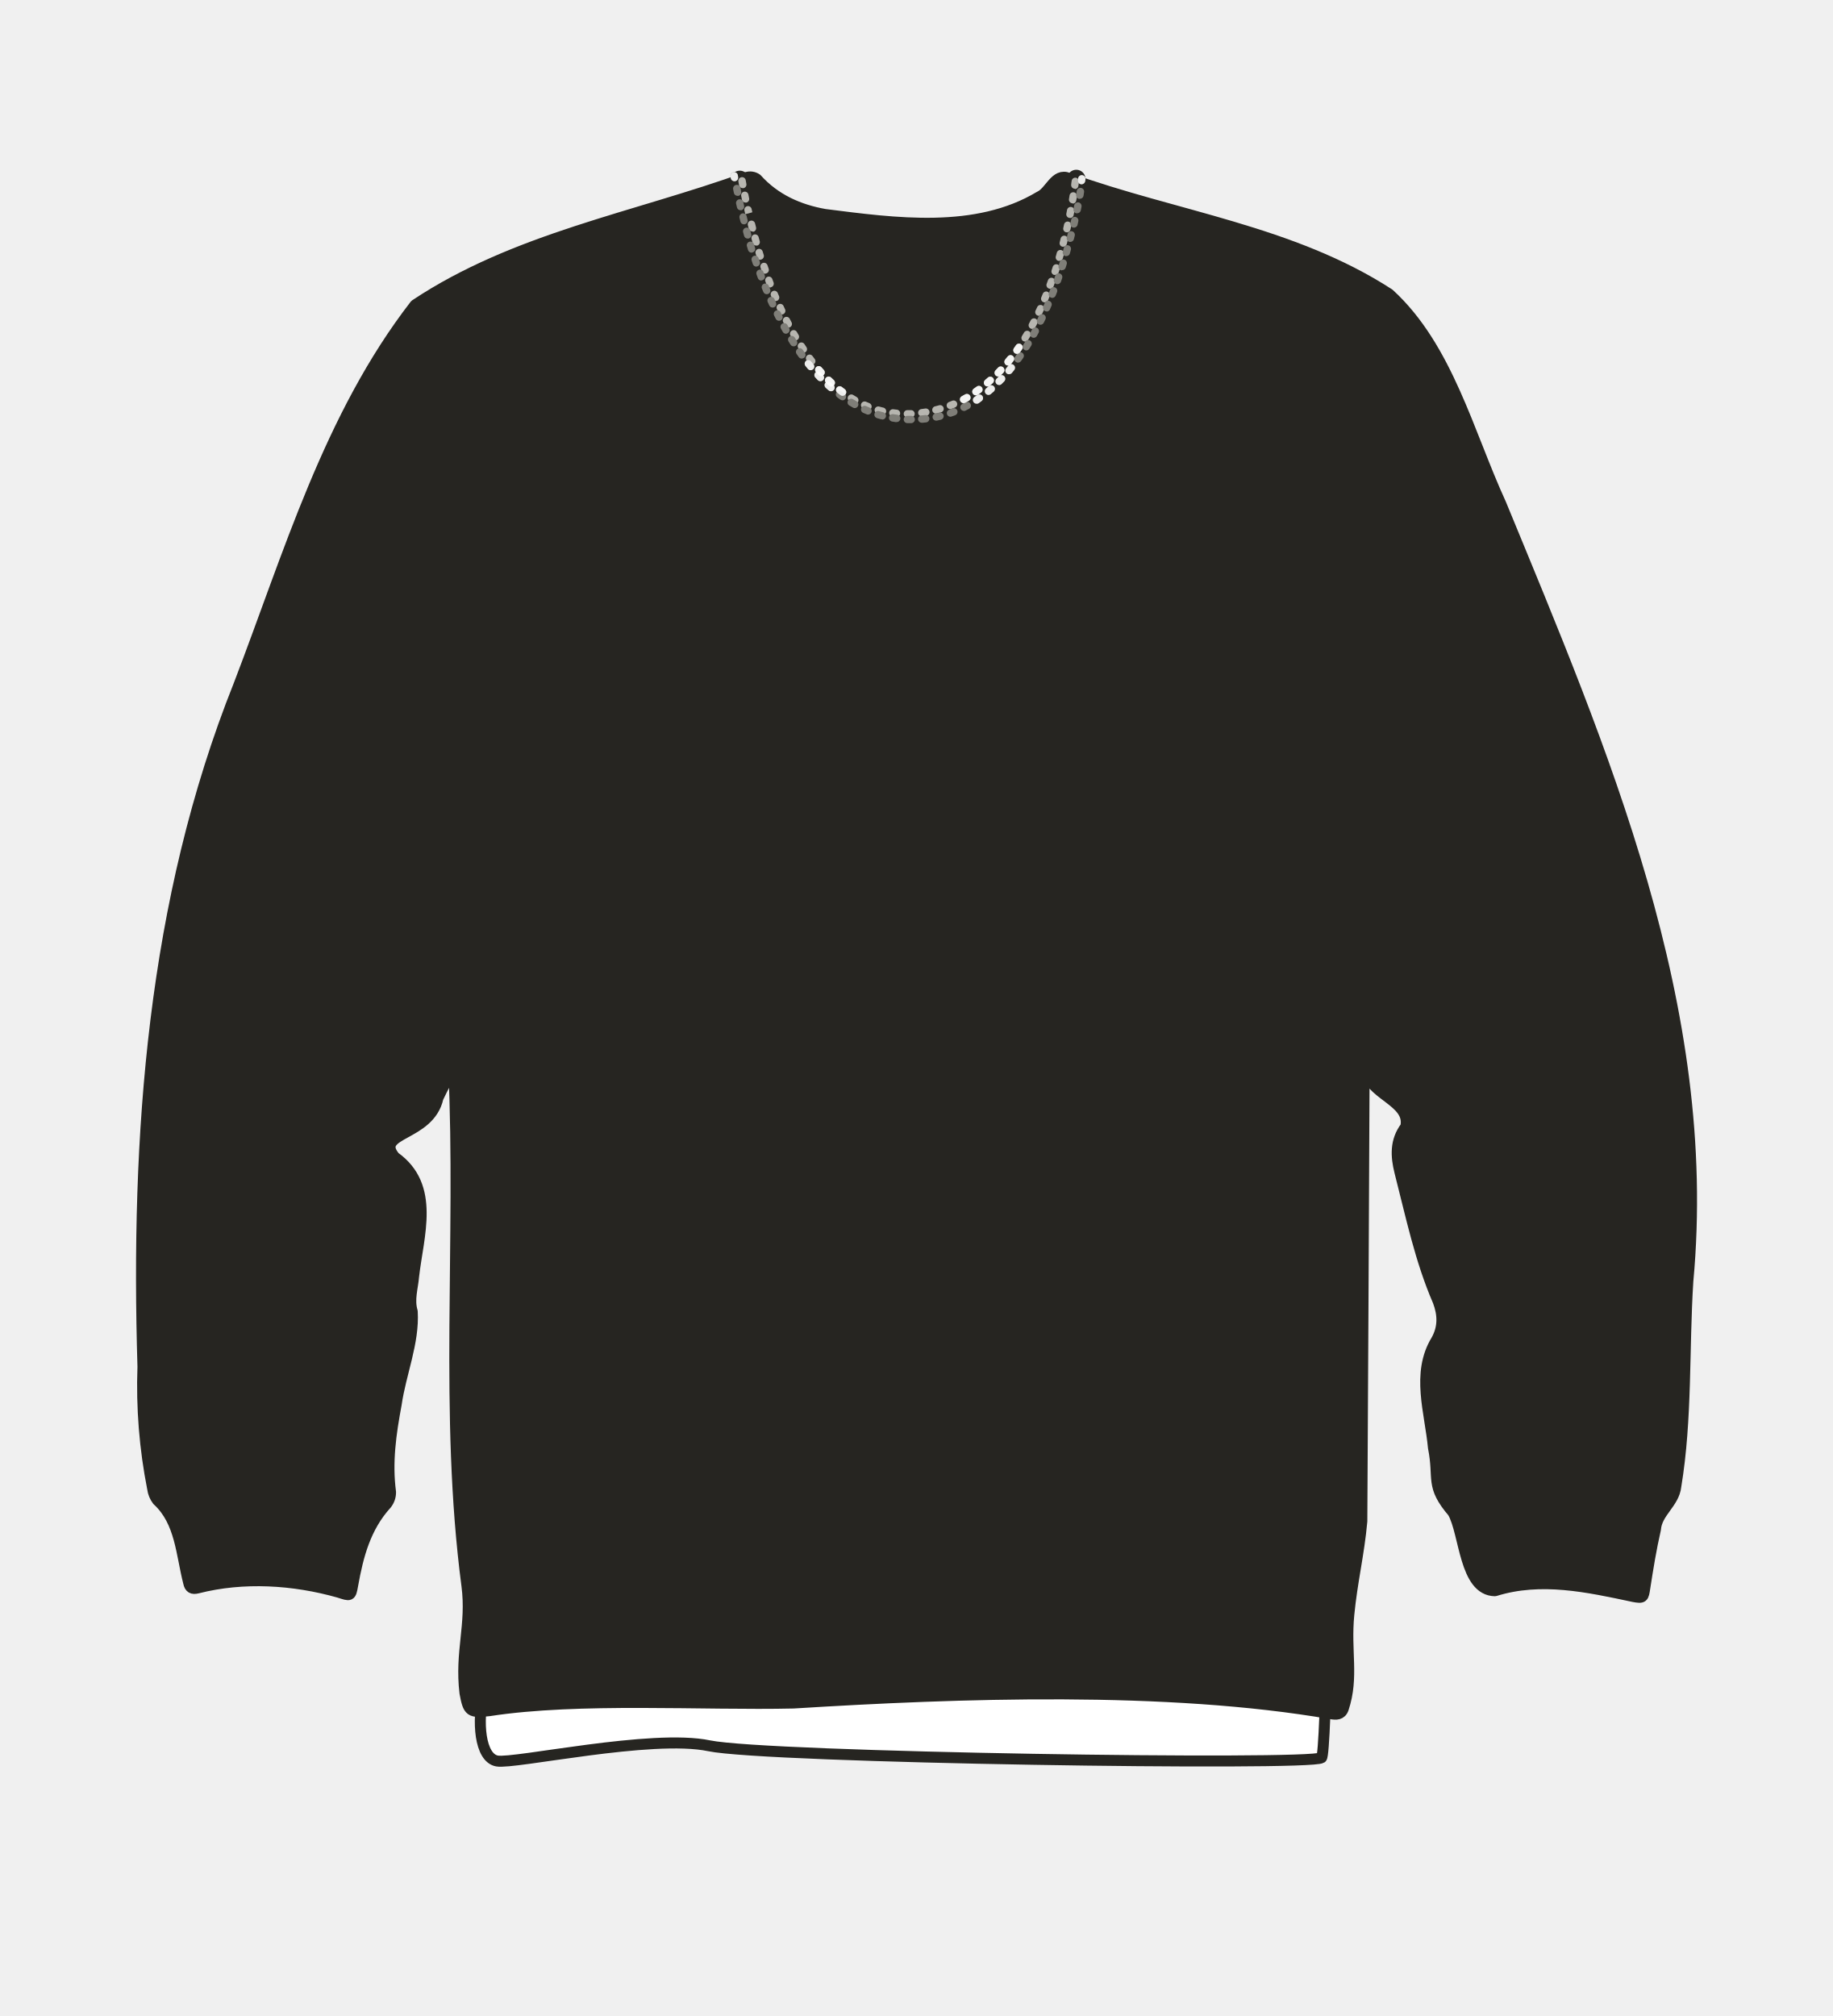
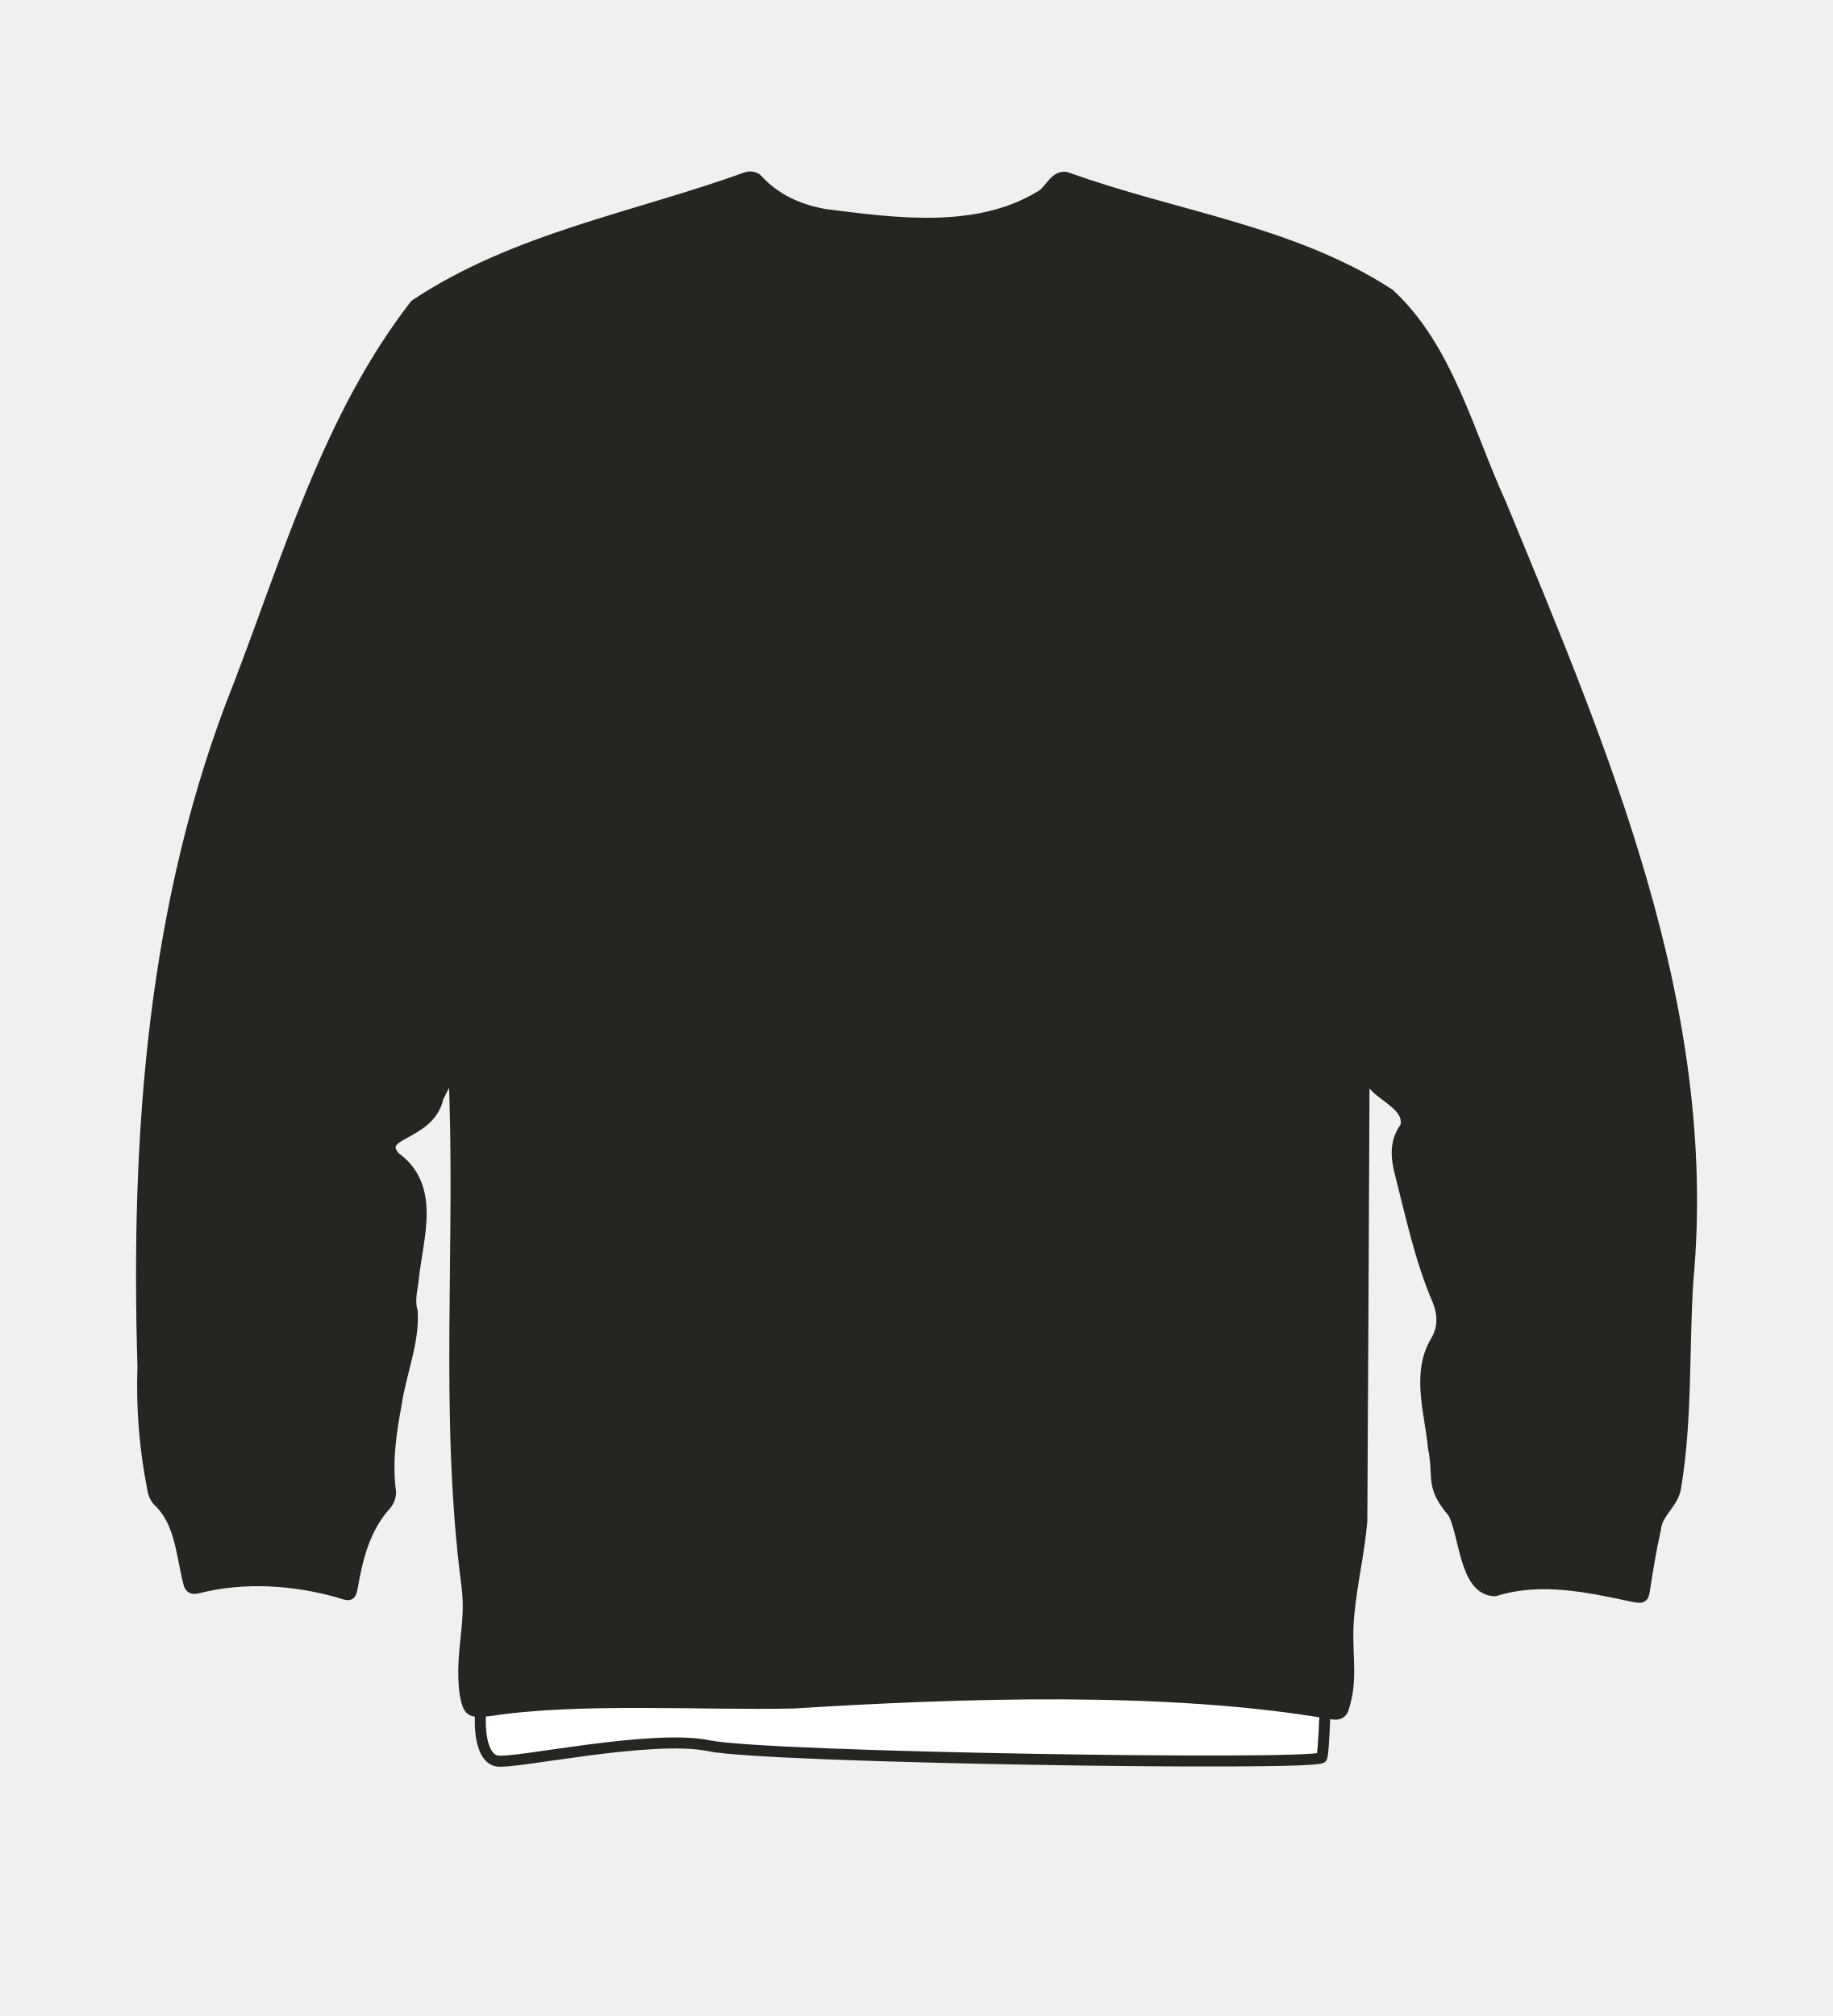
<svg xmlns="http://www.w3.org/2000/svg" width="500" height="550" viewBox="0 0 500 550">
  <path d="M132.6 437.61c-.17 14.33-.39 23.18-.65 24.29-1.82 7.64-1.09 17.65 3.64 18.53s42.22-7.43 57.87-4.15 163.78 5.46 167.06 3.27c.64-.43 1.23-16.47 1.75-41.94z" fill="#fff" stroke="#262521" stroke-linecap="round" stroke-linejoin="round" stroke-width="3" />
  <path d="M372.14 291.56q-.27 61.72-.62 123.46c-.81 9-2.68 16.41-3.55 25.44-1 10.07 1.34 17.05-1.5 25.64-.59 1.76-2 1.66-3.35 1.43-44.59-7.74-101.66-5.72-146.65-2.92-24.6.57-58.62-1.68-83 2.09-5.23.59-5.68.27-6.62-4.83-1.35-11.26 1.94-18.53.53-29.31-6.15-46.82-1.39-94.37-3.6-141.53-1.42 2.83-2.94 5.6-4.29 8.46-2.37 10.67-17.5 9.3-11.81 16.18 11.11 7.95 6.41 21.38 5.15 32.56-.25 3.15-1.35 6.27-.37 9.58.51 8.44-3.19 16.94-4.38 25.31-1.5 8-2.61 15.83-1.54 23.93a5.1 5.1 0 01-1.13 3.3c-5.71 6.28-7.75 14-9.19 22.06-.57 3.18-.61 3-3.74 2-12.38-3.52-26.09-4.38-38.6-1.18-1.39.34-2.11 0-2.41-1.47-2-7.76-2.18-16.67-8.49-22.43a6.62 6.62 0 01-1.33-3.22A144.41 144.41 0 0139 372.86c-1.91-63 2.6-126.93 26.19-186 13.61-35.43 24.56-73.32 48.07-103.67 27.32-18.2 60-23.76 90.46-34.78a3.16 3.16 0 012.72.43c5 5.55 11.46 8.41 18.56 9.67 19.19 2.43 41.29 5.55 58.65-4.88 2.85-1.27 4.2-6.53 7.87-5 29.12 10.49 61 14.41 87.44 31.58 15.94 14.59 21.63 38 30.45 57.21 27.81 67.48 58 137.39 51.05 212.08-1.19 18.65-.23 37.45-3.28 55.95-.49 4.66-5.21 7.1-5.56 11.78-1.22 5.28-2.08 10.65-2.91 16-.4 2.6-.41 2.83-3.08 2.33-12.48-2.66-25.26-5.49-37.8-1.58-8.34-.15-8.13-15.56-11.44-21.4-6.28-7.37-3.61-9-5.33-17.64-.9-9.7-4.68-20.27.79-29.26 2-3.53 1.86-7.05.51-10.66-4.9-11.28-7.4-23.41-10.45-35.29-1.07-4.3-1.31-8.49 1.61-12.34 1.51-7.23-10.43-8.68-10.93-15.93z" fill="#262521" stroke="#262521" stroke-linecap="round" stroke-linejoin="round" stroke-width="3" />
-   <path d="M201.83 49.06s7.71 64.75 46.53 64.75 45.26-65 45.26-65" fill="none" stroke="#262521" stroke-linecap="round" stroke-linejoin="round" stroke-width="5" stroke-dasharray="1 3" />
-   <path d="M247.54 113.89a1 1 0 010-2h1a1 1 0 011 1 1 1 0 01-1 1h-1zm-3-.12h-.09c-.34 0-.69-.07-1-.12a1 1 0 01.26-2l.95.11a1 1 0 01.91 1.08 1 1 0 01-1.03.93zm7-.18a1 1 0 01-.13-2l1-.14a1 1 0 01.32 2c-.34.06-.67.11-1 .15zm-10.9-.47a1 1 0 01-.24 0c-.34-.08-.67-.16-1-.26a1 1 0 11.54-1.92l.93.24a1 1 0 01-.23 2zm14.81-.29a1 1 0 01-.24-2l.93-.25a1 1 0 11.55 1.92l-1 .27a1 1 0 01-.26.06zm-18.61-.92a1 1 0 01-.37-.07l-1-.4a1 1 0 11.81-1.83l.89.37a1 1 0 01-.37 1.93zm22.41-.3a1 1 0 01-.93-.64 1 1 0 01.57-1.29l.9-.36a1 1 0 01.78 1.84l-1 .39a1.13 1.13 0 01-.34.06zm-26-1.43a1 1 0 01-.5-.13l-.88-.52a1 1 0 111-1.71c.27.17.55.33.83.49a1 1 0 01-.49 1.87zm29.62-.23a1 1 0 01-.47-1.88l.85-.47a1 1 0 111 1.73c-.3.18-.6.34-.9.5a1 1 0 01-.49.17zm-33-2a1 1 0 01-.6-.2l-.81-.62a1 1 0 01-.17-1.41 1 1 0 011.4-.16l.77.59a1 1 0 01.21 1.4 1 1 0 01-.77.45zm36.38-.13a1 1 0 01-.83-.43 1 1 0 01.26-1.39c.27-.18.53-.37.79-.56a1 1 0 111.18 1.62l-.84.59a1 1 0 01-.53.22zm-39.45-2.42a1 1 0 01-.68-.27l-.75-.7a1 1 0 011.39-1.44l.71.67a1 1 0 01.06 1.42 1 1 0 01-.7.37zm42.61 0a1 1 0 01-.65-1.76l.73-.64a1 1 0 011.34 1.49l-.77.67a1 1 0 01-.62.28zm2.9-2.73a1 1 0 01-.69-.28 1 1 0 010-1.41l.67-.71a1 1 0 011.41-.06 1 1 0 01.06 1.42c-.24.25-.47.5-.71.74a1 1 0 01-.71.34zM224 102.6a1 1 0 01-.74-.33c-.23-.25-.46-.5-.68-.76a1 1 0 011.51-1.31l.65.73a1 1 0 01-.07 1.42 1 1 0 01-.67.25zm51-2.87a1 1 0 01-.63-.23 1 1 0 01-.14-1.41l.62-.76a1 1 0 111.56 1.24l-.63.79a1 1 0 01-.78.37zm-53.54-.2a1 1 0 01-.79-.39l-.62-.81a1 1 0 011.61-1.2c.19.27.39.53.59.79a1 1 0 01-.18 1.4 1 1 0 01-.61.21zm56-3a1 1 0 01-.58-.18 1 1 0 01-.28-1.35l.56-.81a1 1 0 011.66 1.13l-.58.83a1 1 0 01-.82.4zm-58.29-.27a1 1 0 01-.83-.45c-.19-.28-.38-.56-.56-.84a1 1 0 111.68-1.09c.17.27.36.55.54.82a1 1 0 01-.28 1.39 1 1 0 01-.59.19zm60.48-3.07a1.13 1.13 0 01-.52-.14 1 1 0 01-.33-1.38l.51-.85a1 1 0 111.72 1l-.52.86a1 1 0 01-.9.53zm-62.65-.3a1 1 0 01-.87-.5l-.5-.87a1 1 0 011.73-1l.5.85a1 1 0 01-.36 1.37 1 1 0 01-.5.15zm64.61-3.15a1 1 0 01-.88-1.48l.46-.87a1 1 0 011.35-.43 1 1 0 01.42 1.35c-.15.3-.31.6-.47.9a1 1 0 01-.88.53zm-66.56-.35a1 1 0 01-.88-.54c-.16-.29-.31-.59-.47-.9a1 1 0 111.78-.9c.15.29.3.58.46.87a1 1 0 01-.89 1.47zm68.36-3.23a.9.9 0 01-.42-.1 1 1 0 01-.48-1.33l.42-.9a1 1 0 111.81.84l-.42.92a1 1 0 01-.91.57zm-70.14-.36a1 1 0 01-.9-.57c-.15-.31-.29-.62-.43-.92a1 1 0 111.82-.83c.13.3.27.6.41.89a1 1 0 01-.47 1.33 1 1 0 01-.43.1zM285 82.5a.84.84 0 01-.38-.08 1 1 0 01-.54-1.31l.38-.91a1 1 0 111.85.75l-.38.94a1 1 0 01-.93.61zm-73.4-.35a1 1 0 01-.92-.61l-.39-.93a1 1 0 011.84-.76l.39.91a1 1 0 01-.53 1.31 1.09 1.09 0 01-.35.08zm74.87-3.37a.91.91 0 01-.35-.07 1 1 0 01-.58-1.28l.34-.93a1 1 0 111.88.67c-.11.32-.23.64-.35 1a1 1 0 01-.9.61zm-76.37-.34a1 1 0 01-.94-.64l-.35-1a1 1 0 01.58-1.28 1 1 0 011.29.58l.35.93a1 1 0 01-.57 1.29.92.92 0 01-.32.12zM287.84 75a1.12 1.12 0 01-.31 0 1 1 0 01-.64-1.27c.11-.31.21-.63.31-.94a1 1 0 111.91.61c-.11.32-.21.64-.32 1a1 1 0 01-.95.6zm-79.08-.32a1 1 0 01-.95-.67l-.33-1a1 1 0 111.9-.64l.32.94a1 1 0 01-.61 1.27 1 1 0 01-.33.1zM289 71.17a1 1 0 01-.29 0 1 1 0 01-.67-1.24l.27-1a1 1 0 011.93.54l-.28 1a1 1 0 01-.96.7zm-81.55-.29a1 1 0 01-1-.7l-.31-1a1 1 0 01.66-1.25 1 1 0 011.25.65l.3.95a1 1 0 01-.65 1.26 1 1 0 01-.21.09zm82.62-3.57a1.15 1.15 0 01-.26 0 1 1 0 01-.71-1.22l.24-1a1 1 0 111.94.48c-.08.33-.16.65-.25 1a1 1 0 01-.92.74zM206.33 67a1 1 0 01-1-.72l-.28-1a1 1 0 111.92-.54l.28 1a1 1 0 01-.65 1.26.84.84 0 01-.27 0zm84.73-3.63a.9.9 0 01-.23 0 1 1 0 01-.75-1.2l.22-1a1 1 0 011.95.43l-.22 1a1 1 0 01-.97.81zm-85.8-.23a1 1 0 01-1-.75l-.25-1A1 1 0 11206 61l.25 1a1 1 0 01-.71 1.22.78.78 0 01-.28-.04zm86.63-3.69a.62.62 0 01-.19 0 1 1 0 01-.79-1.17l.19-1a1 1 0 012 .38l-.2 1a1 1 0 01-1.01.83zm-88.57-1l-.23-1a1 1 0 01.75-1.2 1 1 0 011.2.75l.21.91-1 .29zm89.3-3h-.17a1 1 0 01-.82-1.15c.06-.34.11-.66.16-1a1 1 0 012 .32c0 .32-.11.65-.17 1a1 1 0 01-1 .93zm-89.21-.18a1 1 0 01-1-.79l-.2-1a1 1 0 01.77-1.18 1 1 0 011.19.78l.2 1a1 1 0 01-.77 1.19zm89.81-3.79h-.13a1 1 0 01-.86-1.13c0-.35.09-.68.13-1a1 1 0 011.12-.87 1 1 0 01.87 1.12c0 .3-.09.64-.14 1a1 1 0 01-.99.98zm-90.6-.15a1 1 0 01-1-.81l-.18-1a1 1 0 112-.35l.18 1a1 1 0 01-.81 1.17z" fill="#b7b6b0" />
-   <path d="M200.37 49.45a1 1 0 01-1-.84l-.08-.5a1 1 0 012-.29l.07.47a1 1 0 01-.83 1.15zM248.5 115.44h-1a1 1 0 11.08-2h1a1 1 0 010 2zm3-.11a1 1 0 01-.08-2l1-.09a1 1 0 11.23 2l-1 .1zm-7-.17h-.13l-1-.16a1 1 0 01.33-2l1 .14a1 1 0 01-.14 2zm10.93-.39a1 1 0 01-1-.8 1 1 0 01.78-1.18l.94-.21a1 1 0 11.47 1.94l-1 .23zm-14.84-.39a.78.78 0 01-.26 0c-.33-.08-.66-.18-1-.28a1 1 0 11.57-1.91l.93.26a1 1 0 01-.25 2zm18.69-.68a1 1 0 01-.33-1.94l.91-.34a1 1 0 01.72 1.87l-1 .35a1 1 0 01-.29.06zm-22.48-.59a1.08 1.08 0 01-.38-.08l-.94-.4a1 1 0 11.81-1.83l.89.38a1 1 0 01-.38 1.93zm26.15-1a1 1 0 01-.44-1.89l.85-.45a1 1 0 111 1.76l-.92.48a1 1 0 01-.44.13zm-29.75-.77a1 1 0 01-.48-.12c-.3-.17-.6-.34-.89-.52a1 1 0 111-1.71l.84.48a1 1 0 01-.49 1.87zm33.21-1.23a1 1 0 01-.55-1.84c.27-.17.53-.36.8-.54a1 1 0 011.15 1.63l-.81.64a1 1 0 01-.58.14zm-36.58-.91a1 1 0 01-.58-.18c-.28-.2-.56-.4-.83-.61a1 1 0 111.2-1.6l.79.58a1 1 0 01.23 1.4 1 1 0 01-.8.44zm39.79-1.48A1 1 0 01269 106l.74-.64a1 1 0 111.31 1.51l-.78.66a.94.94 0 01-.64.22zm-42.93-1a1 1 0 01-.65-.25l-.77-.68a1 1 0 011.35-1.48l.73.65a1 1 0 01-.66 1.76zm45.87-1.7a1 1 0 01-.71-1.7c.23-.24.46-.47.68-.71a1 1 0 011.42 0 1 1 0 010 1.41l-.72.73a1 1 0 01-.66.3zM223.81 104a1 1 0 01-.72-.31l-.7-.74a1 1 0 011.47-1.35l.67.71a1 1 0 010 1.41 1 1 0 01-.72.28zm51.46-1.89a1 1 0 01-.77-1.64l.62-.76a1 1 0 011.41-.15 1 1 0 01.15 1.4c-.21.27-.43.53-.64.79a1 1 0 01-.77.34zM221.16 101a1 1 0 01-.78-.37c-.21-.26-.43-.52-.64-.79a1 1 0 011.57-1.24c.2.26.41.51.62.76a1 1 0 01-.14 1.41 1 1 0 01-.63.23zm56.56-2.06a1.05 1.05 0 01-.58-.19 1 1 0 01-.23-1.4c.2-.27.38-.53.57-.8a1 1 0 111.64 1.14c-.19.28-.39.56-.59.83a1 1 0 01-.81.41zm-59-1.11a1 1 0 01-.82-.42l-.58-.83a1 1 0 011.68-1.15c.19.27.37.53.57.8a1 1 0 01-.23 1.4 1.05 1.05 0 01-.62.19zM280 95.61a.92.92 0 01-.53-.16 1 1 0 01-.32-1.37l.52-.84a1 1 0 011.33-.34 1 1 0 01.34 1.38l-.54.86a1 1 0 01-.8.47zm-63.49-1.12a1 1 0 01-.84-.46l-.54-.86a1 1 0 01.33-1.38 1 1 0 011.37.33l.53.84a1 1 0 01-.31 1.38 1 1 0 01-.58.15zM282 92.16a.91.91 0 01-.48-.13 1 1 0 01-.39-1.36c.16-.28.31-.57.47-.86a1 1 0 011.76.94l-.48.89a1 1 0 01-.88.52zm-67.58-1.11a1 1 0 01-.87-.51c-.17-.29-.33-.59-.49-.88a1 1 0 111.75-1l.48.87a1 1 0 01-.38 1.36 1 1 0 01-.5.16zm69.44-2.45a1 1 0 01-.44-.1 1 1 0 01-.46-1.34c.15-.3.29-.59.43-.89a1 1 0 011.81.86l-.45.91a1 1 0 01-.9.56zm-71.33-1.08a1 1 0 01-.9-.55l-.45-.9a1 1 0 011.79-.89l.45.89a1 1 0 01-.44 1.34 1.06 1.06 0 01-.46.11zm73-2.55a1 1 0 01-.4-.09 1 1 0 01-.51-1.32l.39-.91a1 1 0 011.32-.52 1 1 0 01.52 1.31c-.13.31-.26.62-.4.93a1 1 0 01-.92.63zm-74.75-1.06a1 1 0 01-.91-.58l-.42-.92a1 1 0 01.5-1.32 1 1 0 011.33.5l.4.9a1 1 0 01-.49 1.33 1 1 0 01-.41.09zm76.29-2.64a.94.94 0 01-.36-.08 1 1 0 01-.57-1.29q.19-.47.36-.93a1 1 0 011.29-.57 1 1 0 01.58 1.29c-.12.31-.24.63-.37.94a1 1 0 01-.93.64zm-77.9-1a1 1 0 01-.92-.62l-.39-.93a1 1 0 011.86-.75c.12.3.24.61.37.91a1 1 0 01-.92 1.39zm79.31-2.73a1 1 0 01-.34-.06 1 1 0 01-.61-1.27l.33-.94a1 1 0 111.89.65l-.33 1a1 1 0 01-.94.59zm-80.79-1a1 1 0 01-.93-.64l-.36-1a1 1 0 011.88-.69l.35.93a1 1 0 01-.59 1.29 1 1 0 01-.35.08zm82.06-2.8a1 1 0 01-.3 0 1 1 0 01-.65-1.26l.3-1a1 1 0 011.91.6l-.31 1a1 1 0 01-.95.63zm-83.42-1a1 1 0 01-.94-.67l-.33-1a1 1 0 011.9-.63l.32.94a1 1 0 01-.62 1.27 1.26 1.26 0 01-.33.09zm84.58-2.87a1 1 0 01-.28 0 1 1 0 01-.68-1.24l.27-1a1 1 0 011.23-.7 1 1 0 01.7 1.23l-.28 1a1 1 0 01-.96.71zm-85.83-.94a1 1 0 01-1-.7l-.3-1a1 1 0 111.91-.59l.3.95a1 1 0 01-.66 1.26 1 1 0 01-.25.08zM292 66a.69.69 0 01-.25 0 1 1 0 01-.72-1.21l.24-1a1 1 0 011.94.48l-.25 1a1 1 0 01-.96.73zm-88-.91a1 1 0 01-1-.73l-.27-1a1 1 0 011.93-.53l.27 1a1 1 0 01-.69 1.24.9.9 0 01-.31.02zm89-3a.91.91 0 01-.23 0 1 1 0 01-.75-1.2l.22-1a1 1 0 011.95.43l-.22 1a1 1 0 01-1.07.78zm-90-.88a1 1 0 01-1-.76l-.25-1a1 1 0 111.94-.49l.25 1a1 1 0 01-.72 1.21.77.77 0 01-.33.05zm90.84-3h-.19a1 1 0 01-.79-1.17l.19-1a1 1 0 012 .37l-.2 1a1 1 0 01-1.12.76zm-91.79-.85a1 1 0 01-1-.78l-.23-1a1 1 0 01.77-1.19 1 1 0 011.19.76l.22 1a1 1 0 01-.75 1.2.91.91 0 01-.31-.03zm92.52-3.1h-.17a1 1 0 01-.82-1.16l.17-1a1 1 0 112 .32l-.16 1a1 1 0 01-1.13.8zm-93.36-.83a1 1 0 01-1-.8c-.07-.35-.14-.68-.2-1a1 1 0 112-.37c.05.3.12.63.19 1a1 1 0 01-.78 1.18zM295.06 50.27h-.13a1 1 0 01-.86-1.12l.06-.47a1 1 0 011.1-.89 1 1 0 01.89 1.1s0 .18-.07.52a1 1 0 01-.99.86z" fill="#7f7e78" />
-   <path d="M262.86 110a1 1 0 01-.47-1.88l.85-.47a1 1 0 111 1.73c-.3.18-.6.34-.9.5a1 1 0 01-.48.12zm-33-2a1 1 0 01-.6-.2l-.81-.62a1 1 0 01-.17-1.41 1 1 0 011.4-.16l.77.59a1 1 0 01.21 1.4 1 1 0 01-.76.4zm36.38-.13a1 1 0 01-.83-.43 1 1 0 01.26-1.39c.27-.18.53-.37.79-.56a1 1 0 111.18 1.62l-.84.59a1 1 0 01-.52.17zm-39.45-2.42a1 1 0 01-.68-.27l-.75-.7a1 1 0 011.39-1.44l.71.67a1 1 0 01.06 1.42 1 1 0 01-.69.32zm42.61 0a1 1 0 01-.65-1.76l.73-.64a1 1 0 011.34 1.49l-.77.67a1 1 0 01-.61.23zm2.9-2.73a1 1 0 01-.69-.28 1 1 0 010-1.41l.67-.71a1 1 0 011.41-.06 1 1 0 01.06 1.42c-.24.25-.47.5-.71.74a1 1 0 01-.7.29zm-48.3-.12a1 1 0 01-.74-.33c-.23-.25-.46-.5-.68-.76a1 1 0 011.51-1.31l.65.73a1 1 0 01-.07 1.42 1 1 0 01-.67.25zm51-2.87a1 1 0 01-.63-.23 1 1 0 01-.14-1.41l.62-.76a1 1 0 111.56 1.24l-.63.79a1 1 0 01-.78.37zm2.42-3.18a1 1 0 01-.58-.18 1 1 0 01-.24-1.37l.56-.81a1 1 0 011.66 1.13l-.58.83a1 1 0 01-.82.4z" fill="#fff" opacity=".86" />
-   <g opacity=".86" fill="#fff">
-     <path d="M200.37 49.45a1 1 0 01-1-.84l-.08-.5a1 1 0 012-.29l.07.47a1 1 0 01-.83 1.15zM266.42 110.14a1 1 0 01-.55-1.84c.27-.17.53-.36.8-.54a1 1 0 011.15 1.63l-.82.61a1 1 0 01-.58.14zm3.21-2.39A1 1 0 01269 106l.74-.64a1 1 0 111.31 1.51l-.78.66a.94.94 0 01-.64.22zm-42.93-1a1 1 0 01-.65-.25l-.77-.68a1 1 0 011.35-1.48l.73.65a1 1 0 01-.66 1.76zm45.87-1.7a1 1 0 01-.71-1.7c.23-.24.46-.47.68-.71a1 1 0 011.42 0 1 1 0 010 1.41l-.72.73a1 1 0 01-.67.27zM223.81 104a1 1 0 01-.72-.31l-.7-.74a1 1 0 011.47-1.35l.67.71a1 1 0 010 1.41 1 1 0 01-.72.28zm51.46-1.89a1 1 0 01-.77-1.64l.62-.76a1 1 0 011.41-.15 1 1 0 01.15 1.4c-.21.27-.43.53-.64.79a1 1 0 01-.77.34zM221.16 101a1 1 0 01-.78-.37c-.21-.26-.43-.52-.64-.79a1 1 0 011.57-1.24c.2.26.41.51.62.76a1 1 0 01-.14 1.41 1 1 0 01-.63.23zM295.06 50.27h-.13a1 1 0 01-.86-1.12l.06-.47a1 1 0 011.1-.89 1 1 0 01.89 1.1s0 .18-.07.52a1 1 0 01-.99.86z" />
-   </g>
</svg>
